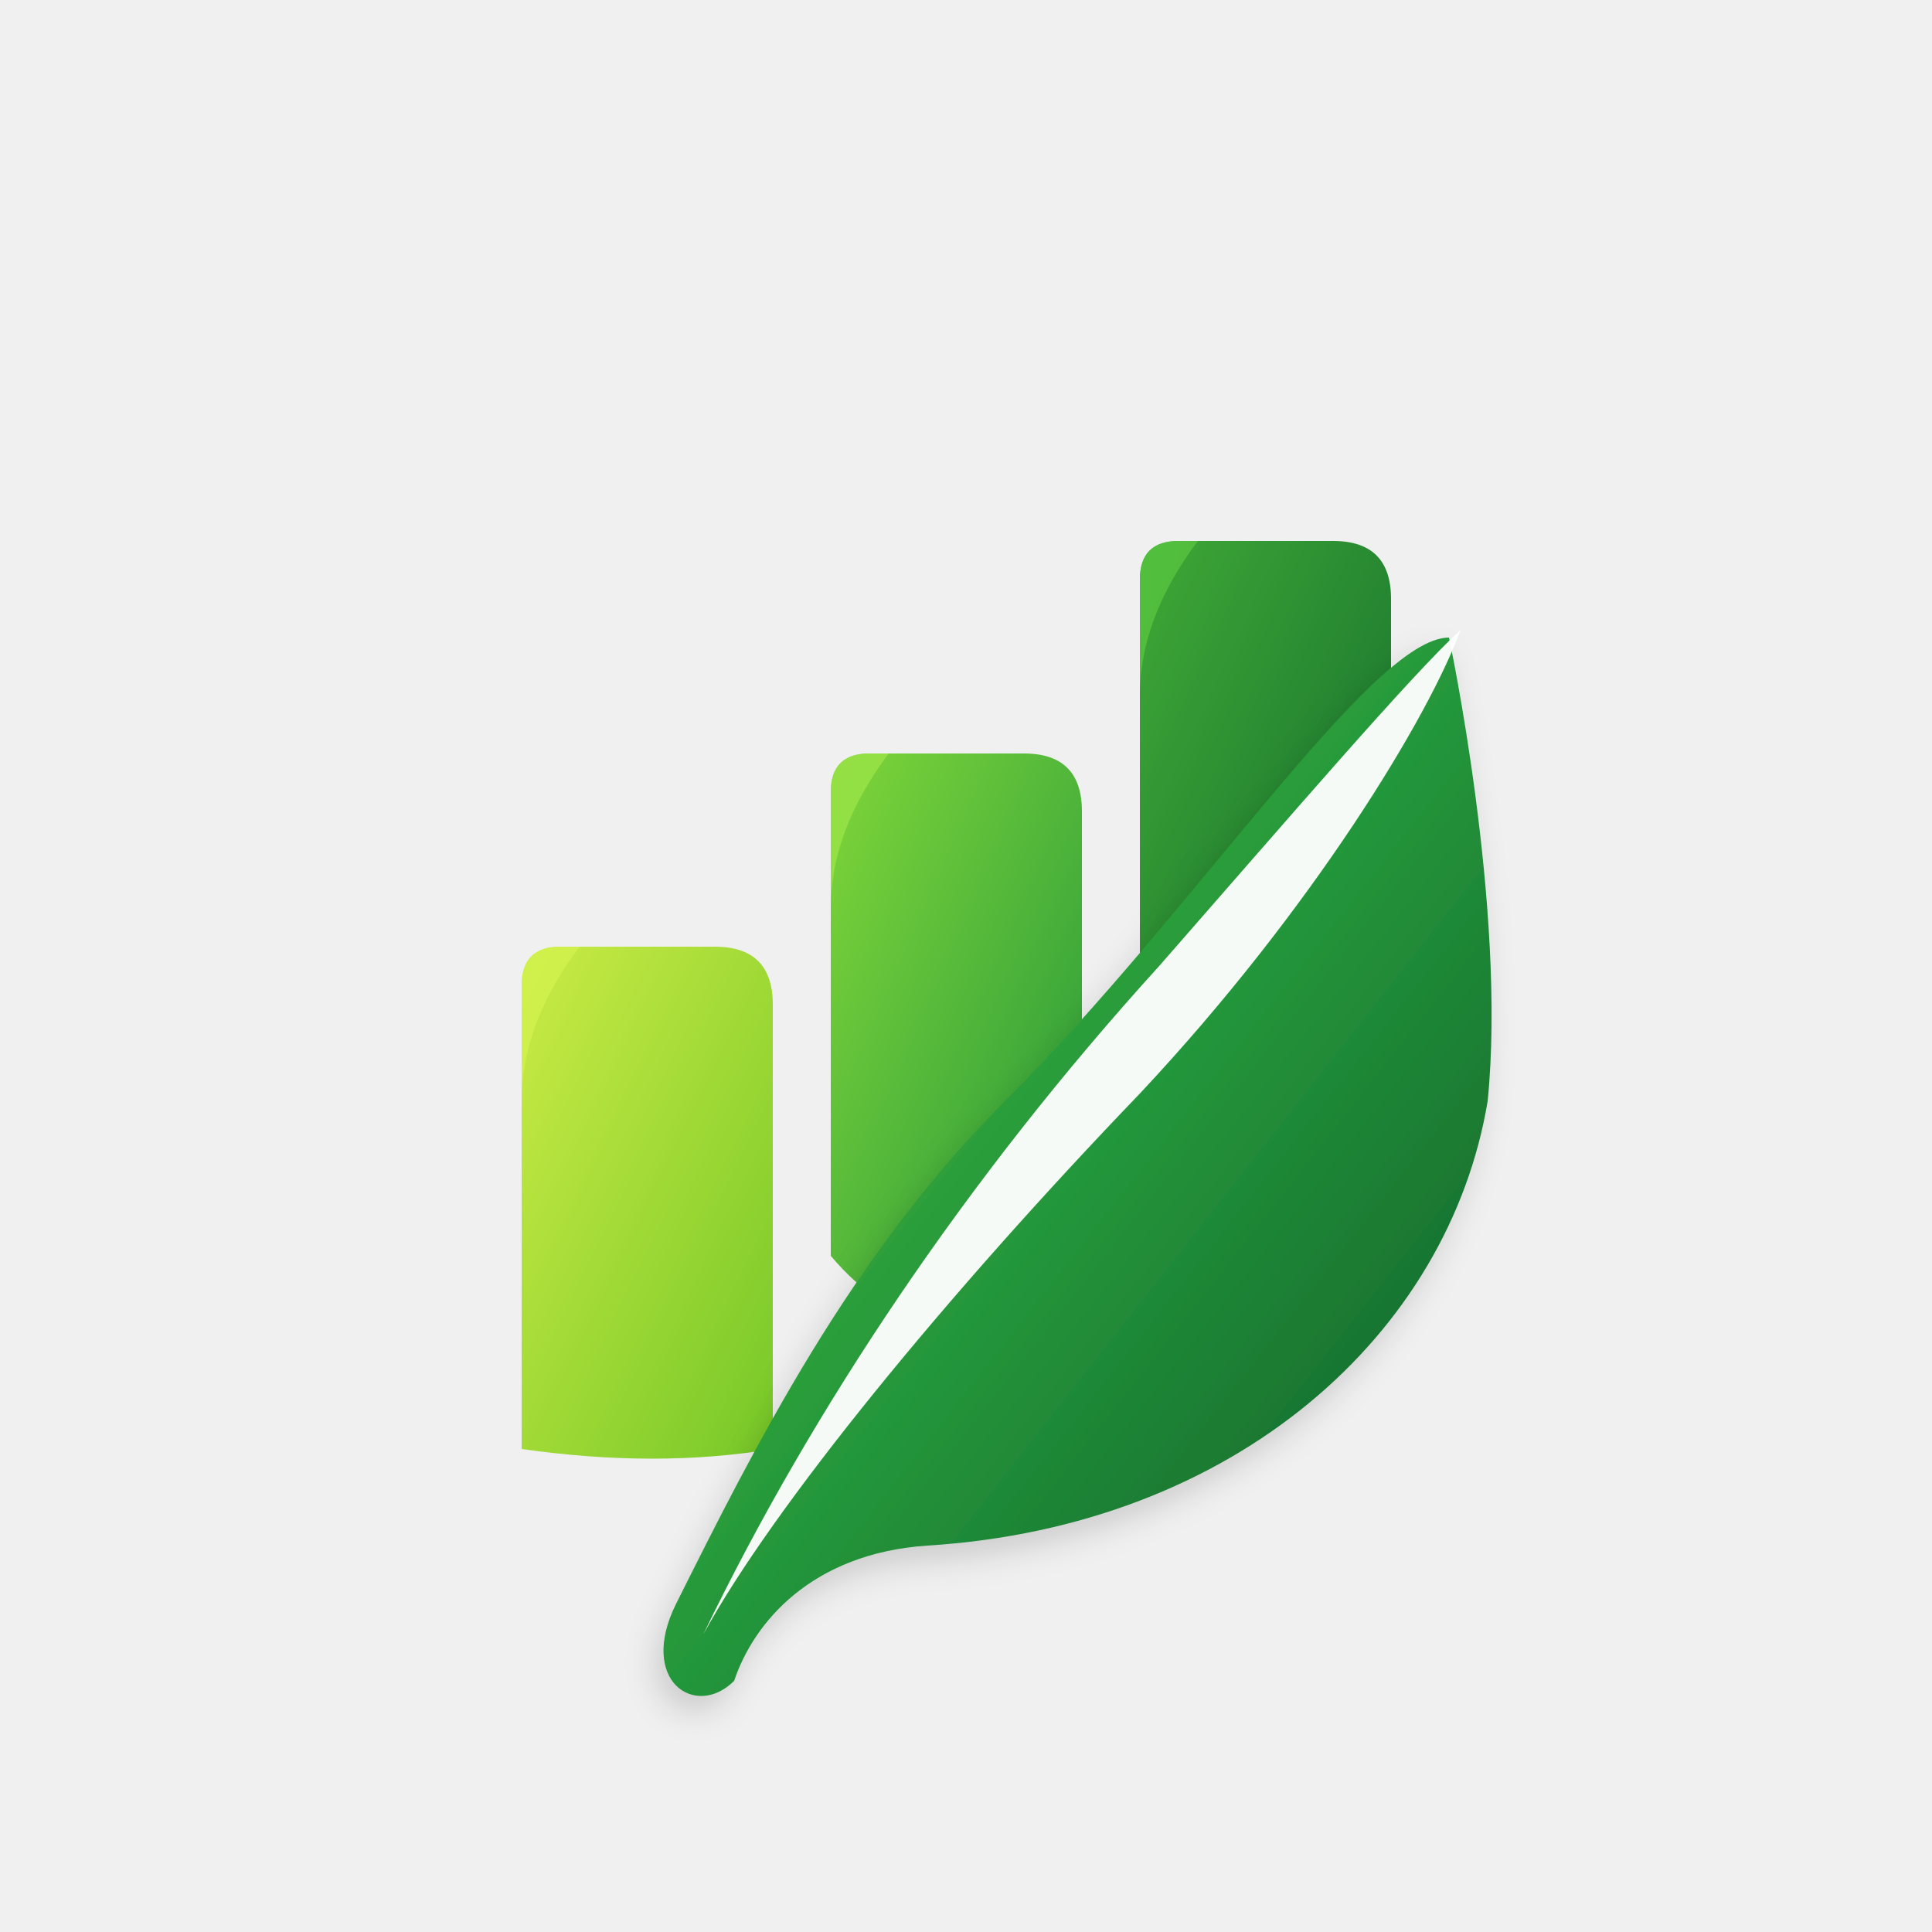
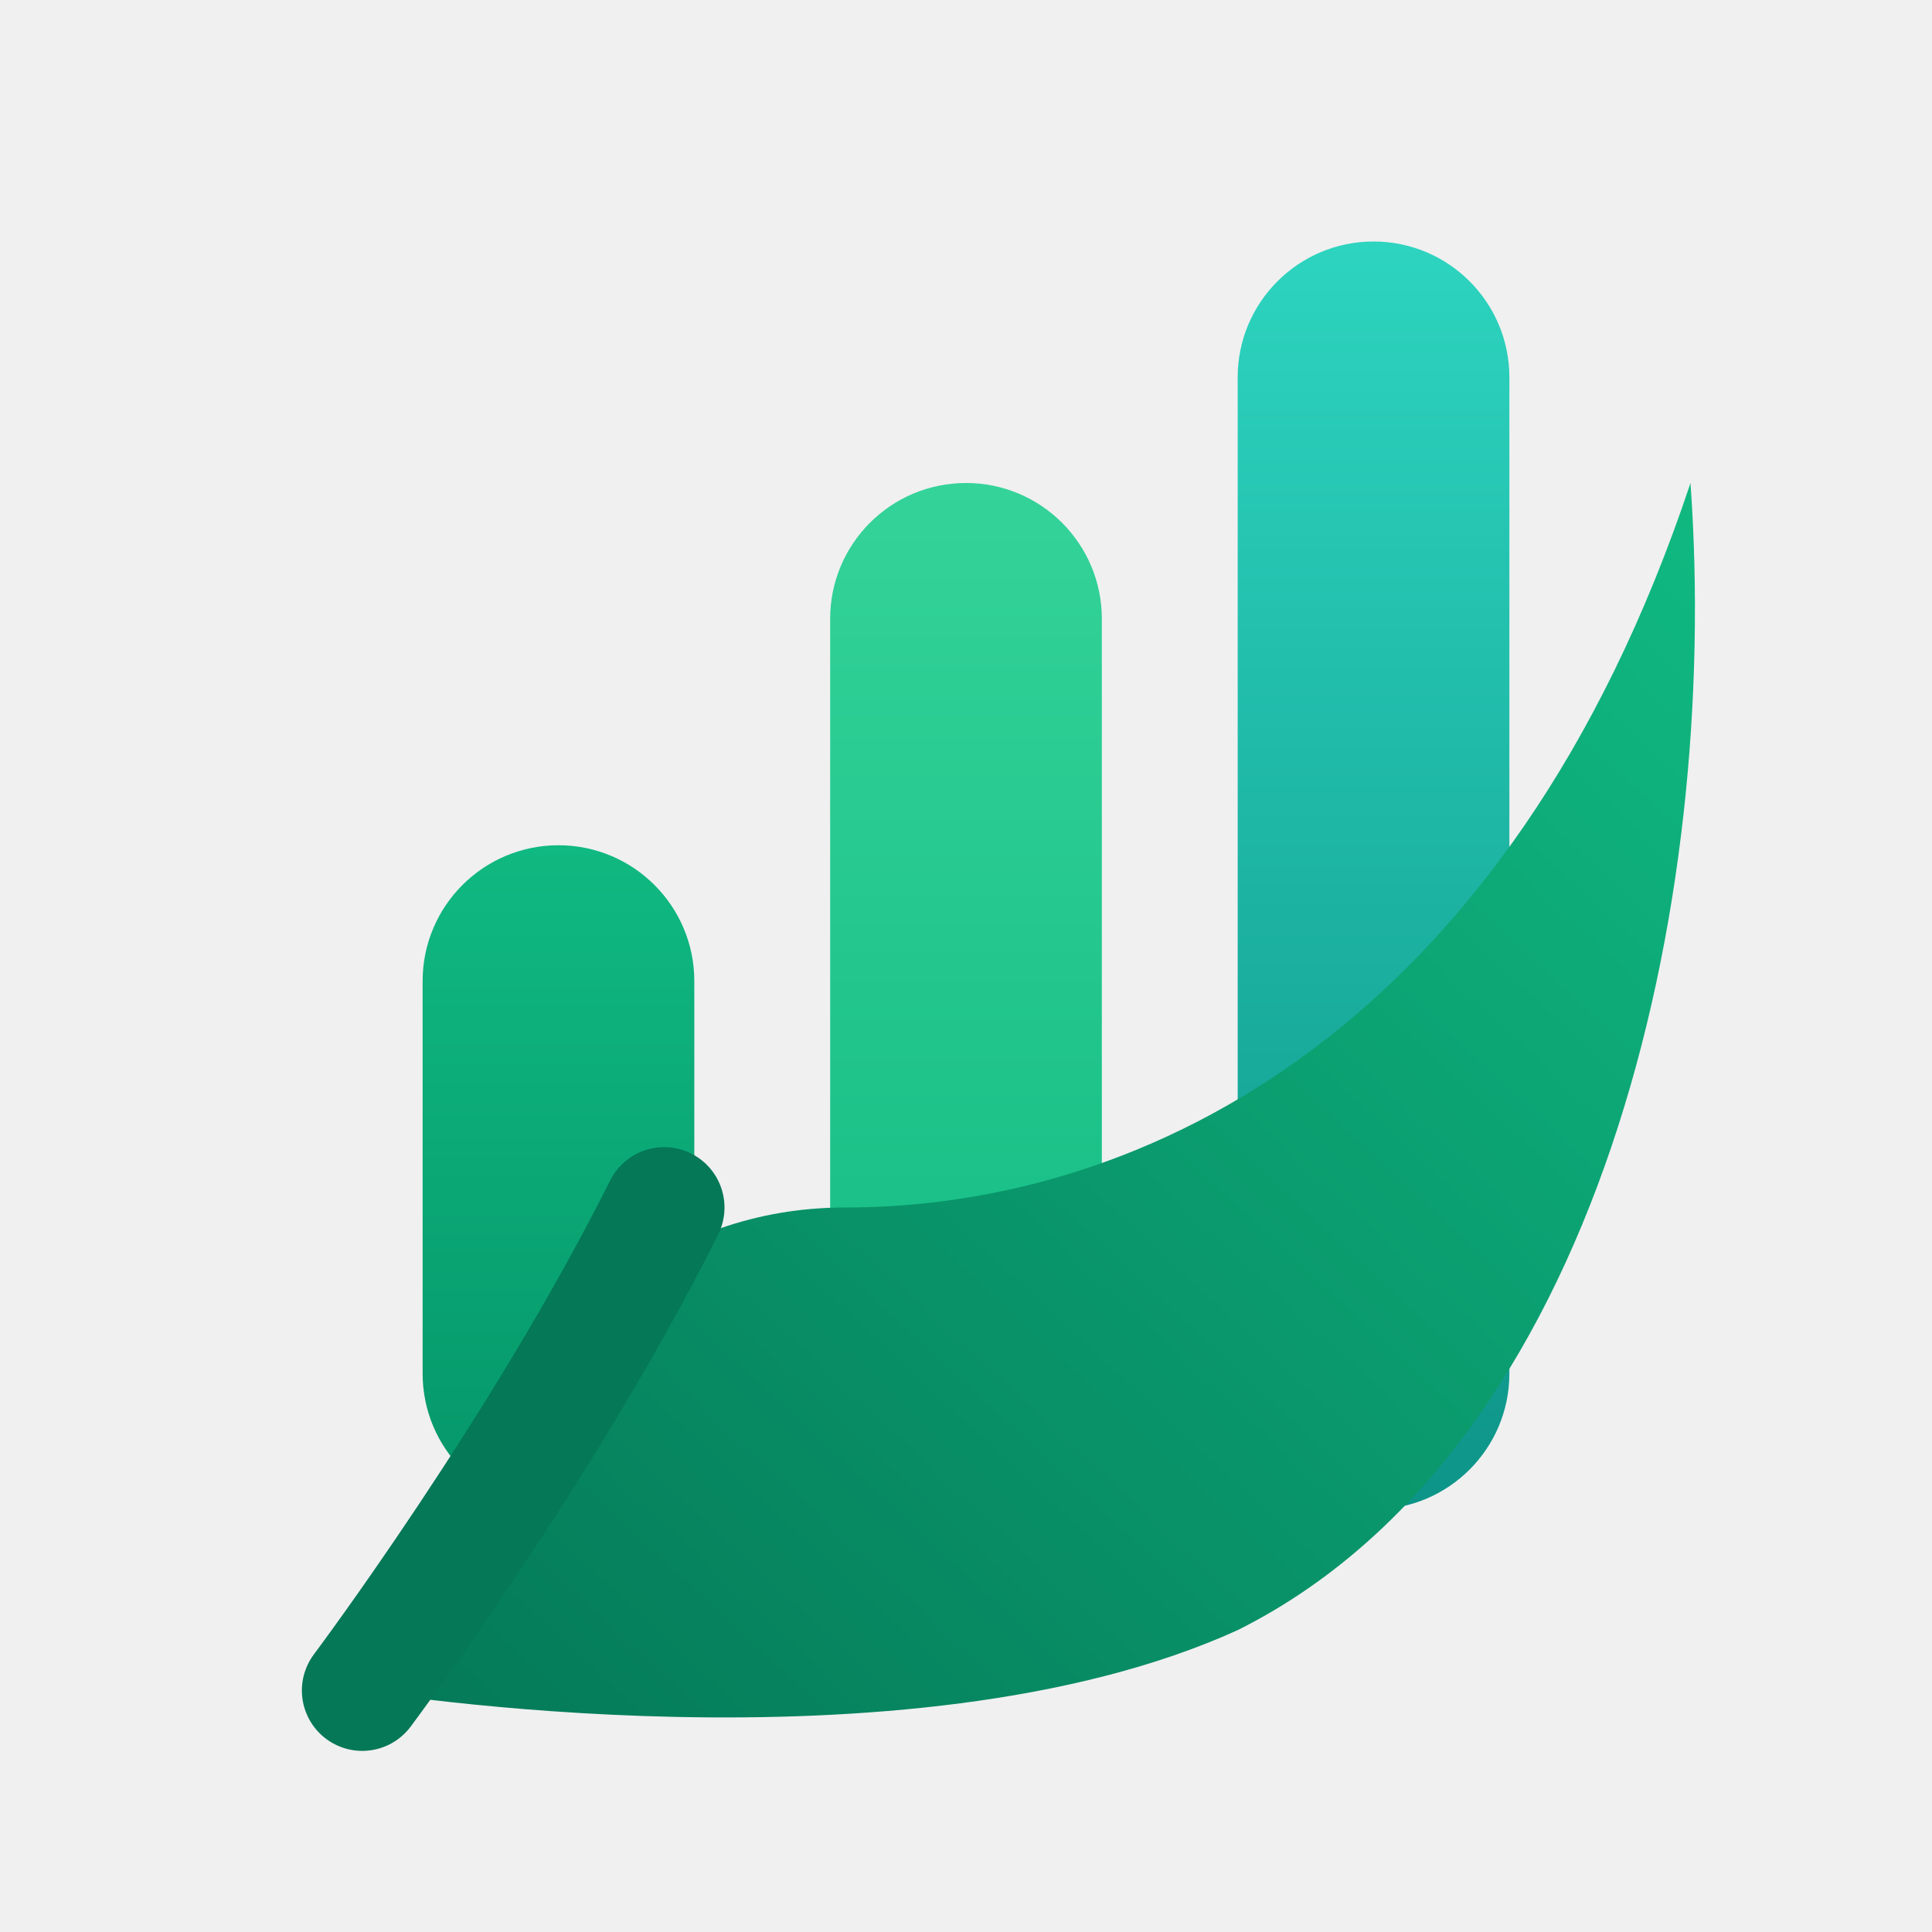
- <svg xmlns="http://www.w3.org/2000/svg" viewBox="0 0 500 500" width="100%" height="100%">
+ <svg xmlns="http://www.w3.org/2000/svg" viewBox="0 0 32 32" width="100%" height="100%" fill="none">
  <defs>
-     <linearGradient id="bar1Grad" x1="0%" y1="0%" x2="100%" y2="100%">
-       <stop offset="0%" stop-color="#CBEB45" />
-       <stop offset="100%" stop-color="#76C828" />
+     <linearGradient id="barGradA1" x1="0" y1="1" x2="0" y2="0">
+       <stop offset="0%" stop-color="#059669" />
+       <stop offset="100%" stop-color="#10B981" />
    </linearGradient>
-     <linearGradient id="bar2Grad" x1="0%" y1="0%" x2="100%" y2="100%">
-       <stop offset="0%" stop-color="#80D639" />
-       <stop offset="100%" stop-color="#22963B" />
+     <linearGradient id="barGradA2" x1="0" y1="1" x2="0" y2="0">
+       <stop offset="0%" stop-color="#10B981" />
+       <stop offset="100%" stop-color="#34D399" />
    </linearGradient>
-     <linearGradient id="bar3Grad" x1="0%" y1="0%" x2="100%" y2="100%">
-       <stop offset="0%" stop-color="#3FA836" />
-       <stop offset="100%" stop-color="#116A2E" />
+     <linearGradient id="barGradA3" x1="0" y1="1" x2="0" y2="0">
+       <stop offset="0%" stop-color="#0D9488" />
+       <stop offset="100%" stop-color="#2DD4BF" />
    </linearGradient>
-     <linearGradient id="leafGrad" x1="0%" y1="0%" x2="100%" y2="100%">
-       <stop offset="0%" stop-color="#5CC83B" />
-       <stop offset="50%" stop-color="#24973B" />
-       <stop offset="100%" stop-color="#0E5728" />
+     <linearGradient id="swooshGrad" x1="0" y1="1" x2="1" y2="0">
+       <stop offset="0%" stop-color="#047857" />
+       <stop offset="100%" stop-color="#10B981" />
    </linearGradient>
-     <filter id="shadow" x="-10%" y="-10%" width="130%" height="130%">
-       <feDropShadow dx="-2" dy="4" stdDeviation="4" flood-color="#000" flood-opacity="0.15" />
-     </filter>
  </defs>
-   <g transform="translate(10, 15)">
-     <path d="M 125,240               Q 125,230 135,230               L 175,230               Q 190,230 190,245               L 190,360               Q 160,365 125,360 Z" fill="url(#bar1Grad)" />
-     <path d="M 125,240 Q 125,230 135,230 L 140,230 Q 125,250 125,270 Z" fill="#D2F14C" opacity="0.8" />
-     <path d="M 205,190               Q 205,180 215,180               L 255,180               Q 270,180 270,195               L 270,320               Q 230,340 205,310 Z" fill="url(#bar2Grad)" />
-     <path d="M 205,190 Q 205,180 215,180 L 220,180 Q 205,200 205,220 Z" fill="#9AE347" opacity="0.8" />
-     <path d="M 285,135               Q 285,125 295,125               L 335,125               Q 350,125 350,140               L 350,250               Q 310,280 285,250 Z" fill="url(#bar3Grad)" />
-     <path d="M 285,135 Q 285,125 295,125 L 300,125 Q 285,145 285,165 Z" fill="#58C43E" opacity="0.8" />
-     <path d="M 180,420               C 170,430 155,420 165,400               C 185,360 210,310 250,270               C 300,220 345,150 365,150               C 365,150 380,220 375,270               C 365,330 310,380 230,385               C 200,387 185,405 180,420 Z" fill="url(#leafGrad)" filter="url(#shadow)" />
-     <path d="M 172,408               C 200,350 240,290 290,235               C 325,195 355,160 368,148               C 360,170 330,220 285,268               C 235,320 190,375 172,408 Z" fill="#FFFFFF" opacity="0.95" />
-   </g>
+   <rect x="7" y="14" width="4.5" height="11" rx="2.25" fill="url(#barGradA1)" />
+   <rect x="13.75" y="8" width="4.5" height="17" rx="2.25" fill="url(#barGradA2)" />
+   <rect x="20.5" y="4" width="4.5" height="21" rx="2.25" fill="url(#barGradA3)" />
+   <path d="M6 28C6 28 8 20 14 20C19 20 25 17 28 8C28.5 15 26.5 24 20.5 27C15 29.5 6 28 6 28Z" fill="url(#swooshGrad)" />
+   <path d="M6 28C6 28 9 24 11 20" stroke="#047857" stroke-width="2" stroke-linecap="round" />
</svg>
